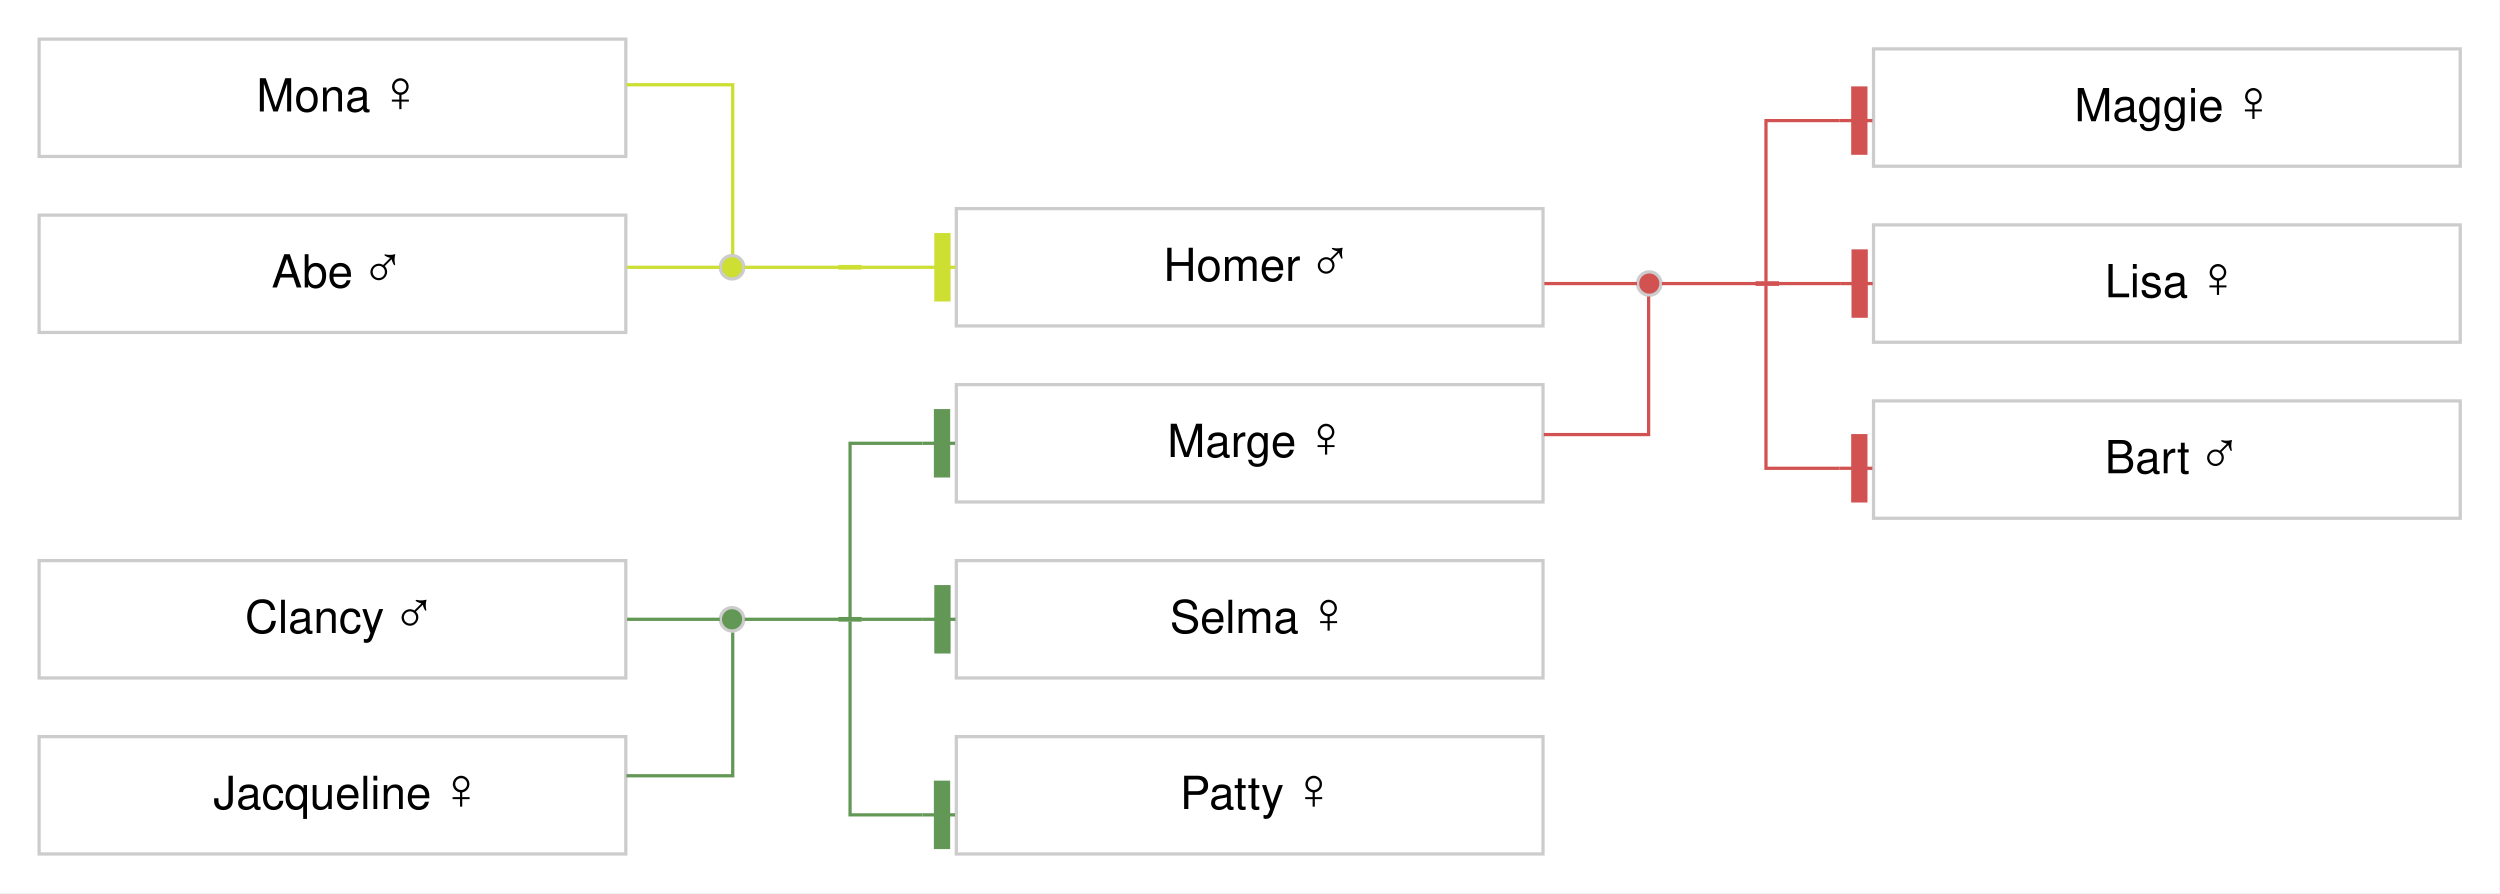
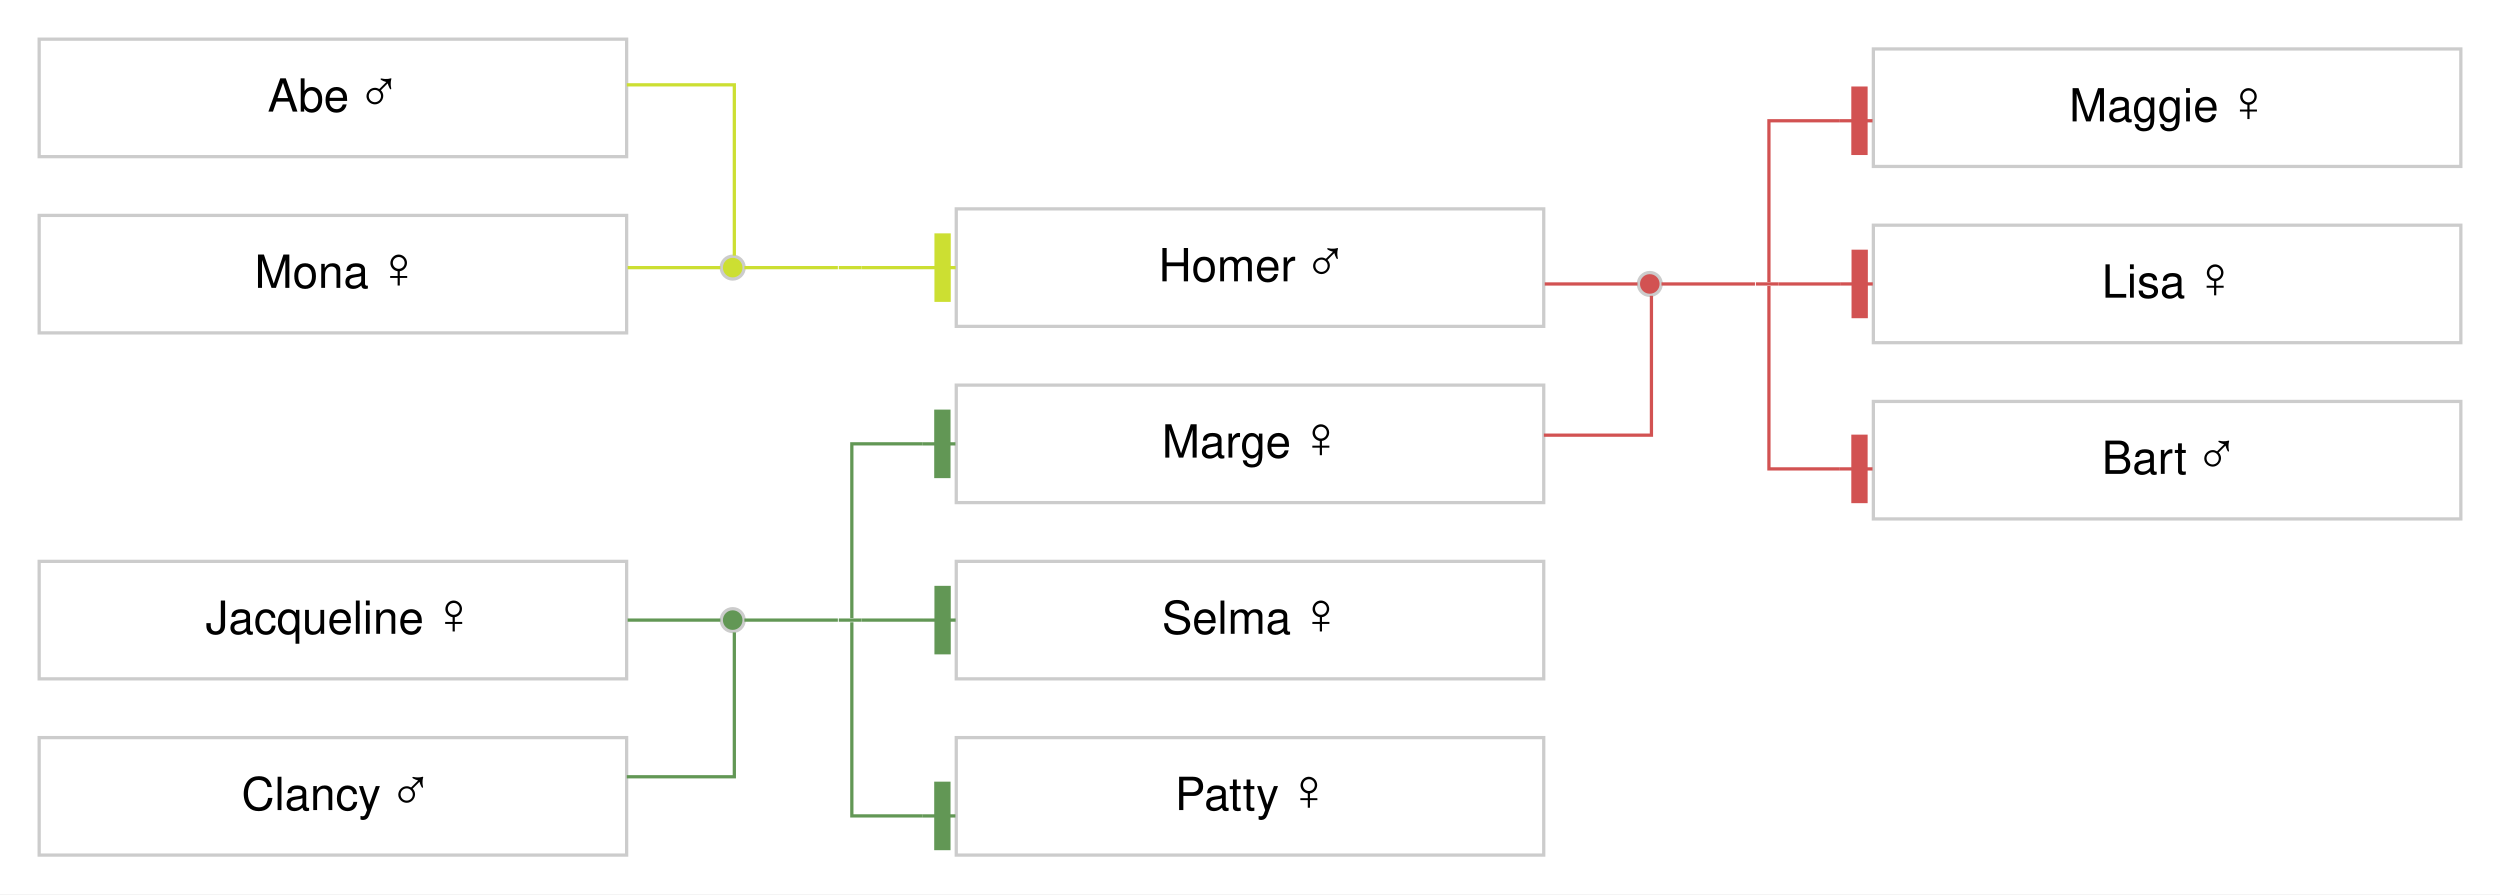
- <svg xmlns="http://www.w3.org/2000/svg" xmlns:xlink="http://www.w3.org/1999/xlink" width="767pt" height="274pt" viewBox="0.00 0.00 767.00 274.00">
+ <svg xmlns="http://www.w3.org/2000/svg" width="766pt" height="274pt" viewBox="0.00 0.00 766.00 274.00">
  <g id="graph0" class="graph" transform="scale(1 1) rotate(0) translate(4 270)">
-     <polygon fill="white" stroke="none" points="-4,4 -4,-270 762.8,-270 762.8,4 -4,4" />
+     <polygon fill="white" stroke="transparent" points="-4,4 -4,-270 762,-270 762,4 -4,4" />
    <g id="clust1" class="cluster">
</g>
    <g id="clust4" class="cluster">
</g>
    <g id="clust7" class="cluster">
</g>
    <g id="node1" class="node">
-       <ellipse fill="#d25252" stroke="#cccccc" cx="502" cy="-183" rx="3.6" ry="3.6" />
+       <ellipse fill="#d25252" stroke="#cccccc" cx="501.5" cy="-183" rx="3.5" ry="3.5" />
    </g>
    <g id="node4" class="node">
-       <polygon fill="#d25252" stroke="#cccccc" stroke-width="0" points="541.8,-183.72 534.6,-183.72 534.6,-182.28 541.8,-182.28 541.8,-183.72" />
+       <polygon fill="#d25252" stroke="#cccccc" stroke-width="0" points="541,-183.5 534,-183.5 534,-182.5 541,-182.5 541,-183.5" />
    </g>
    <g id="edge3" class="edge">
-       <path fill="none" stroke="#d25252" d="M505.87,-183C513.02,-183 528.17,-183 534.88,-183" />
+       <path fill="none" stroke="#d25252" d="M505.08,-183C511.91,-183 526.73,-183 533.72,-183" />
    </g>
    <g id="node2" class="node">
-       <g id="a_node2">
-         <a xlink:title="undefined &#10;&#10;">
-           <polygon fill="white" stroke="#cccccc" points="469.4,-206 289.4,-206 289.4,-170 469.4,-170 469.4,-206" />
-           <text xml:space="preserve" text-anchor="start" x="352.96" y="-183.8" font-family="Helvetica, Arial, sans-serif" font-size="14.00">Homer ♂</text>
-         </a>
-       </g>
+       <polygon fill="white" stroke="#cccccc" points="469,-206 289,-206 289,-170 469,-170 469,-206" />
+       <text text-anchor="start" x="351" y="-183.8" font-family="Helvetica, Arial, sans-serif" font-size="14.00">Homer ♂</text>
    </g>
    <g id="edge1" class="edge">
-       <path fill="none" stroke="#d25252" d="M469.79,-183C482.42,-183 492.91,-183 498.23,-183" />
+       <path fill="none" stroke="#d25252" d="M469.31,-183C481.94,-183 492.42,-183 497.73,-183" />
    </g>
    <g id="node3" class="node">
-       <g id="a_node3">
-         <a xlink:title="undefined &#10;&#10;">
-           <polygon fill="white" stroke="#cccccc" points="469.4,-152 289.4,-152 289.4,-116 469.4,-116 469.4,-152" />
-           <text xml:space="preserve" text-anchor="start" x="354.13" y="-129.8" font-family="Helvetica, Arial, sans-serif" font-size="14.00">Marge ♀</text>
-         </a>
-       </g>
+       <polygon fill="white" stroke="#cccccc" points="469,-152 289,-152 289,-116 469,-116 469,-152" />
+       <text text-anchor="start" x="352" y="-129.8" font-family="Helvetica, Arial, sans-serif" font-size="14.00">Marge ♀</text>
    </g>
    <g id="edge2" class="edge">
-       <path fill="none" stroke="#d25252" d="M469.64,-136.67C487.99,-136.67 501.8,-136.67 501.8,-136.67 501.8,-136.67 501.8,-167.84 501.8,-179.05" />
+       <path fill="none" stroke="#d25252" d="M469.04,-136.67C487.79,-136.67 502,-136.67 502,-136.67 502,-136.67 502,-168.44 502,-179.36" />
    </g>
    <g id="node5" class="node">
-       <g id="a_node5">
-         <a xlink:title="undefined &#10;&#10;">
-           <polygon fill="white" stroke="#cccccc" points="750.8,-147 570.8,-147 570.8,-111 750.8,-111 750.8,-147" />
-           <text xml:space="preserve" text-anchor="start" x="641.75" y="-124.8" font-family="Helvetica, Arial, sans-serif" font-size="14.00">Bart ♂</text>
-         </a>
-       </g>
+       <polygon fill="white" stroke="#cccccc" points="750,-147 570,-147 570,-111 750,-111 750,-147" />
+       <text text-anchor="start" x="640" y="-124.8" font-family="Helvetica, Arial, sans-serif" font-size="14.00">Bart ♂</text>
    </g>
    <g id="edge4" class="edge">
-       <path fill="none" stroke="#d25252" d="M537.8,-182.36C537.8,-176.14 537.8,-126.33 537.8,-126.33 537.8,-126.33 560.44,-126.33 560.44,-126.33" />
-       <polygon fill="#d25252" stroke="#d25252" points="568.44,-116.33 568.44,-136.33 564.44,-136.33 564.44,-116.33 568.44,-116.33" />
-       <polyline fill="none" stroke="#d25252" points="570.44,-126.33 560.44,-126.33" />
+       <path fill="none" stroke="#d25252" d="M538,-182.36C538,-176.14 538,-126.33 538,-126.33 538,-126.33 559.74,-126.33 559.74,-126.33" />
+       <polygon fill="#d25252" stroke="#d25252" points="567.74,-116.33 567.74,-136.33 563.74,-136.33 563.74,-116.33 567.74,-116.33" />
+       <polyline fill="none" stroke="#d25252" points="569.74,-126.33 559.74,-126.33 " />
    </g>
    <g id="node6" class="node">
-       <g id="a_node6">
-         <a xlink:title="undefined &#10;&#10;">
-           <polygon fill="white" stroke="#cccccc" points="750.8,-201 570.8,-201 570.8,-165 750.8,-165 750.8,-201" />
-           <text xml:space="preserve" text-anchor="start" x="641.75" y="-178.8" font-family="Helvetica, Arial, sans-serif" font-size="14.00">Lisa ♀</text>
-         </a>
-       </g>
+       <polygon fill="white" stroke="#cccccc" points="750,-201 570,-201 570,-165 750,-165 750,-201" />
+       <text text-anchor="start" x="640" y="-178.8" font-family="Helvetica, Arial, sans-serif" font-size="14.00">Lisa ♀</text>
    </g>
    <g id="edge5" class="edge">
-       <path fill="none" stroke="#d25252" d="M541.74,-183C541.74,-183 560.54,-183 560.54,-183" />
-       <polygon fill="#d25252" stroke="#d25252" points="568.54,-173 568.54,-193 564.54,-193 564.54,-173 568.54,-173" />
-       <polyline fill="none" stroke="#d25252" points="570.54,-183 560.54,-183" />
+       <path fill="none" stroke="#d25252" d="M541.03,-183C541.03,-183 559.81,-183 559.81,-183" />
+       <polygon fill="#d25252" stroke="#d25252" points="567.81,-173 567.81,-193 563.81,-193 563.81,-173 567.81,-173" />
+       <polyline fill="none" stroke="#d25252" points="569.81,-183 559.81,-183 " />
    </g>
    <g id="node7" class="node">
-       <g id="a_node7">
-         <a xlink:title="undefined &#10;&#10;">
-           <polygon fill="white" stroke="#cccccc" points="750.8,-255 570.8,-255 570.8,-219 750.8,-219 750.8,-255" />
-           <text xml:space="preserve" text-anchor="start" x="632.42" y="-232.8" font-family="Helvetica, Arial, sans-serif" font-size="14.00">Maggie ♀</text>
-         </a>
-       </g>
+       <polygon fill="white" stroke="#cccccc" points="750,-255 570,-255 570,-219 750,-219 750,-255" />
+       <text text-anchor="start" x="630" y="-232.8" font-family="Helvetica, Arial, sans-serif" font-size="14.00">Maggie ♀</text>
    </g>
    <g id="edge6" class="edge">
-       <path fill="none" stroke="#d25252" d="M537.8,-183.56C537.8,-189.05 537.8,-233 537.8,-233 537.8,-233 560.44,-233 560.44,-233" />
-       <polygon fill="#d25252" stroke="#d25252" points="568.44,-223 568.44,-243 564.44,-243 564.44,-223 568.44,-223" />
-       <polyline fill="none" stroke="#d25252" points="570.44,-233 560.44,-233" />
+       <path fill="none" stroke="#d25252" d="M538,-183.56C538,-189.05 538,-233 538,-233 538,-233 559.74,-233 559.74,-233" />
+       <polygon fill="#d25252" stroke="#d25252" points="567.74,-223 567.74,-243 563.74,-243 563.74,-223 567.74,-223" />
+       <polyline fill="none" stroke="#d25252" points="569.74,-233 559.74,-233 " />
    </g>
    <g id="node8" class="node">
-       <ellipse fill="#ccdf32" stroke="#cccccc" cx="220.6" cy="-188" rx="3.6" ry="3.6" />
+       <ellipse fill="#ccdf32" stroke="#cccccc" cx="220.5" cy="-188" rx="3.5" ry="3.5" />
    </g>
    <g id="node11" class="node">
-       <polygon fill="#ccdf32" stroke="#cccccc" stroke-width="0" points="260.4,-188.72 253.2,-188.72 253.2,-187.28 260.4,-187.28 260.4,-188.72" />
+       <polygon fill="#ccdf32" stroke="#cccccc" stroke-width="0" points="260,-188.5 253,-188.5 253,-187.5 260,-187.5 260,-188.5" />
    </g>
    <g id="edge9" class="edge">
-       <path fill="none" stroke="#ccdf32" d="M224.47,-188C231.62,-188 246.77,-188 253.48,-188" />
+       <path fill="none" stroke="#ccdf32" d="M224.08,-188C230.91,-188 245.73,-188 252.72,-188" />
    </g>
    <g id="node9" class="node">
-       <g id="a_node9">
-         <a xlink:title="undefined &#10;&#10;">
-           <polygon fill="white" stroke="#cccccc" points="188,-204 8,-204 8,-168 188,-168 188,-204" />
-           <text xml:space="preserve" text-anchor="start" x="79.34" y="-181.8" font-family="Helvetica, Arial, sans-serif" font-size="14.00">Abe ♂</text>
-         </a>
-       </g>
+       <polygon fill="white" stroke="#cccccc" points="188,-258 8,-258 8,-222 188,-222 188,-258" />
+       <text text-anchor="start" x="78" y="-235.8" font-family="Helvetica, Arial, sans-serif" font-size="14.00">Abe ♂</text>
    </g>
    <g id="edge7" class="edge">
-       <path fill="none" stroke="#ccdf32" d="M188.39,-188C201.02,-188 211.51,-188 216.83,-188" />
+       <path fill="none" stroke="#ccdf32" d="M188.04,-244C206.79,-244 221,-244 221,-244 221,-244 221,-204.13 221,-191.67" />
    </g>
    <g id="node10" class="node">
-       <g id="a_node10">
-         <a xlink:title="undefined &#10;&#10;">
-           <polygon fill="white" stroke="#cccccc" points="188,-258 8,-258 8,-222 188,-222 188,-258" />
-           <text xml:space="preserve" text-anchor="start" x="74.67" y="-235.8" font-family="Helvetica, Arial, sans-serif" font-size="14.00">Mona ♀</text>
-         </a>
-       </g>
+       <polygon fill="white" stroke="#cccccc" points="188,-204 8,-204 8,-168 188,-168 188,-204" />
+       <text text-anchor="start" x="74" y="-181.8" font-family="Helvetica, Arial, sans-serif" font-size="14.00">Mona ♀</text>
    </g>
    <g id="edge8" class="edge">
-       <path fill="none" stroke="#ccdf32" d="M188.21,-244C206.78,-244 220.8,-244 220.8,-244 220.8,-244 220.8,-204.87 220.8,-192.03" />
+       <path fill="none" stroke="#ccdf32" d="M188.31,-188C200.94,-188 211.42,-188 216.73,-188" />
    </g>
    <g id="edge10" class="edge">
-       <path fill="none" stroke="#ccdf32" d="M260.34,-188C260.34,-188 279.14,-188 279.14,-188" />
-       <polygon fill="#ccdf32" stroke="#ccdf32" points="287.14,-178 287.14,-198 283.14,-198 283.14,-178 287.14,-178" />
-       <polyline fill="none" stroke="#ccdf32" points="289.14,-188 279.14,-188" />
+       <path fill="none" stroke="#ccdf32" d="M260.03,-188C260.03,-188 278.81,-188 278.81,-188" />
+       <polygon fill="#ccdf32" stroke="#ccdf32" points="286.81,-178 286.81,-198 282.81,-198 282.81,-178 286.81,-178" />
+       <polyline fill="none" stroke="#ccdf32" points="288.81,-188 278.81,-188 " />
    </g>
    <g id="node12" class="node">
-       <ellipse fill="#629755" stroke="#cccccc" cx="220.6" cy="-80" rx="3.6" ry="3.6" />
+       <ellipse fill="#629755" stroke="#cccccc" cx="220.5" cy="-80" rx="3.5" ry="3.5" />
    </g>
    <g id="node15" class="node">
-       <polygon fill="#629755" stroke="#cccccc" stroke-width="0" points="260.4,-80.72 253.2,-80.72 253.2,-79.28 260.4,-79.28 260.4,-80.72" />
+       <polygon fill="#629755" stroke="#cccccc" stroke-width="0" points="260,-80.5 253,-80.5 253,-79.5 260,-79.5 260,-80.5" />
    </g>
    <g id="edge13" class="edge">
-       <path fill="none" stroke="#629755" d="M224.47,-80C231.62,-80 246.77,-80 253.48,-80" />
+       <path fill="none" stroke="#629755" d="M224.08,-80C230.91,-80 245.73,-80 252.72,-80" />
    </g>
    <g id="node13" class="node">
-       <g id="a_node13">
-         <a xlink:title="undefined &#10;&#10;">
-           <polygon fill="white" stroke="#cccccc" points="188,-44 8,-44 8,-8 188,-8 188,-44" />
-           <text xml:space="preserve" text-anchor="start" x="61.46" y="-21.8" font-family="Helvetica, Arial, sans-serif" font-size="14.00">Jacqueline ♀</text>
-         </a>
-       </g>
+       <polygon fill="white" stroke="#cccccc" points="188,-98 8,-98 8,-62 188,-62 188,-98" />
+       <text text-anchor="start" x="59" y="-75.8" font-family="Helvetica, Arial, sans-serif" font-size="14.00">Jacqueline ♀</text>
    </g>
    <g id="edge11" class="edge">
-       <path fill="none" stroke="#629755" d="M188.21,-32C206.78,-32 220.8,-32 220.8,-32 220.8,-32 220.8,-64.3 220.8,-75.91" />
+       <path fill="none" stroke="#629755" d="M188.31,-80C200.94,-80 211.42,-80 216.73,-80" />
    </g>
    <g id="node14" class="node">
-       <g id="a_node14">
-         <a xlink:title="undefined &#10;&#10;">
-           <polygon fill="white" stroke="#cccccc" points="188,-98 8,-98 8,-62 188,-62 188,-98" />
-           <text xml:space="preserve" text-anchor="start" x="71.17" y="-75.8" font-family="Helvetica, Arial, sans-serif" font-size="14.00">Clancy ♂</text>
-         </a>
-       </g>
+       <polygon fill="white" stroke="#cccccc" points="188,-44 8,-44 8,-8 188,-8 188,-44" />
+       <text text-anchor="start" x="70" y="-21.8" font-family="Helvetica, Arial, sans-serif" font-size="14.00">Clancy ♂</text>
    </g>
    <g id="edge12" class="edge">
-       <path fill="none" stroke="#629755" d="M188.39,-80C201.02,-80 211.51,-80 216.83,-80" />
+       <path fill="none" stroke="#629755" d="M188.04,-32C206.79,-32 221,-32 221,-32 221,-32 221,-64.92 221,-76.23" />
    </g>
    <g id="edge14" class="edge">
-       <path fill="none" stroke="#629755" d="M256.8,-80.61C256.8,-86.54 256.8,-134 256.8,-134 256.8,-134 279.01,-134 279.01,-134" />
-       <polygon fill="#629755" stroke="#629755" points="287.01,-124 287.01,-144 283.01,-144 283.01,-124 287.01,-124" />
-       <polyline fill="none" stroke="#629755" points="289.01,-134 279.01,-134" />
+       <path fill="none" stroke="#629755" d="M257,-80.61C257,-86.54 257,-134 257,-134 257,-134 278.74,-134 278.74,-134" />
+       <polygon fill="#629755" stroke="#629755" points="286.74,-124 286.74,-144 282.74,-144 282.74,-124 286.74,-124" />
+       <polyline fill="none" stroke="#629755" points="288.74,-134 278.74,-134 " />
    </g>
    <g id="node16" class="node">
-       <g id="a_node16">
-         <a xlink:title="undefined &#10;&#10;">
-           <polygon fill="white" stroke="#cccccc" points="469.4,-44 289.4,-44 289.4,-8 469.4,-8 469.4,-44" />
-           <text xml:space="preserve" text-anchor="start" x="358.01" y="-21.8" font-family="Helvetica, Arial, sans-serif" font-size="14.00">Patty ♀</text>
-         </a>
-       </g>
+       <polygon fill="white" stroke="#cccccc" points="469,-44 289,-44 289,-8 469,-8 469,-44" />
+       <text text-anchor="start" x="356" y="-21.8" font-family="Helvetica, Arial, sans-serif" font-size="14.00">Patty ♀</text>
    </g>
    <g id="edge15" class="edge">
-       <path fill="none" stroke="#629755" d="M256.8,-79.33C256.8,-72.73 256.8,-20 256.8,-20 256.8,-20 279.01,-20 279.01,-20" />
-       <polygon fill="#629755" stroke="#629755" points="287.01,-10 287.01,-30 283.01,-30 283.01,-10 287.01,-10" />
-       <polyline fill="none" stroke="#629755" points="289.01,-20 279.01,-20" />
+       <path fill="none" stroke="#629755" d="M257,-79.33C257,-72.73 257,-20 257,-20 257,-20 278.74,-20 278.74,-20" />
+       <polygon fill="#629755" stroke="#629755" points="286.74,-10 286.74,-30 282.74,-30 282.74,-10 286.74,-10" />
+       <polyline fill="none" stroke="#629755" points="288.74,-20 278.74,-20 " />
    </g>
    <g id="node17" class="node">
-       <g id="a_node17">
-         <a xlink:title="undefined &#10;&#10;">
-           <polygon fill="white" stroke="#cccccc" points="469.4,-98 289.4,-98 289.4,-62 469.4,-62 469.4,-98" />
-           <text xml:space="preserve" text-anchor="start" x="354.9" y="-75.8" font-family="Helvetica, Arial, sans-serif" font-size="14.00">Selma ♀</text>
-         </a>
-       </g>
+       <polygon fill="white" stroke="#cccccc" points="469,-98 289,-98 289,-62 469,-62 469,-98" />
+       <text text-anchor="start" x="352" y="-75.8" font-family="Helvetica, Arial, sans-serif" font-size="14.00">Selma ♀</text>
    </g>
    <g id="edge16" class="edge">
-       <path fill="none" stroke="#629755" d="M260.34,-80C260.34,-80 279.14,-80 279.14,-80" />
-       <polygon fill="#629755" stroke="#629755" points="287.14,-70 287.14,-90 283.14,-90 283.14,-70 287.14,-70" />
-       <polyline fill="none" stroke="#629755" points="289.14,-80 279.14,-80" />
+       <path fill="none" stroke="#629755" d="M260.03,-80C260.03,-80 278.81,-80 278.81,-80" />
+       <polygon fill="#629755" stroke="#629755" points="286.81,-70 286.81,-90 282.81,-90 282.81,-70 286.81,-70" />
+       <polyline fill="none" stroke="#629755" points="288.81,-80 278.81,-80 " />
    </g>
  </g>
</svg>
